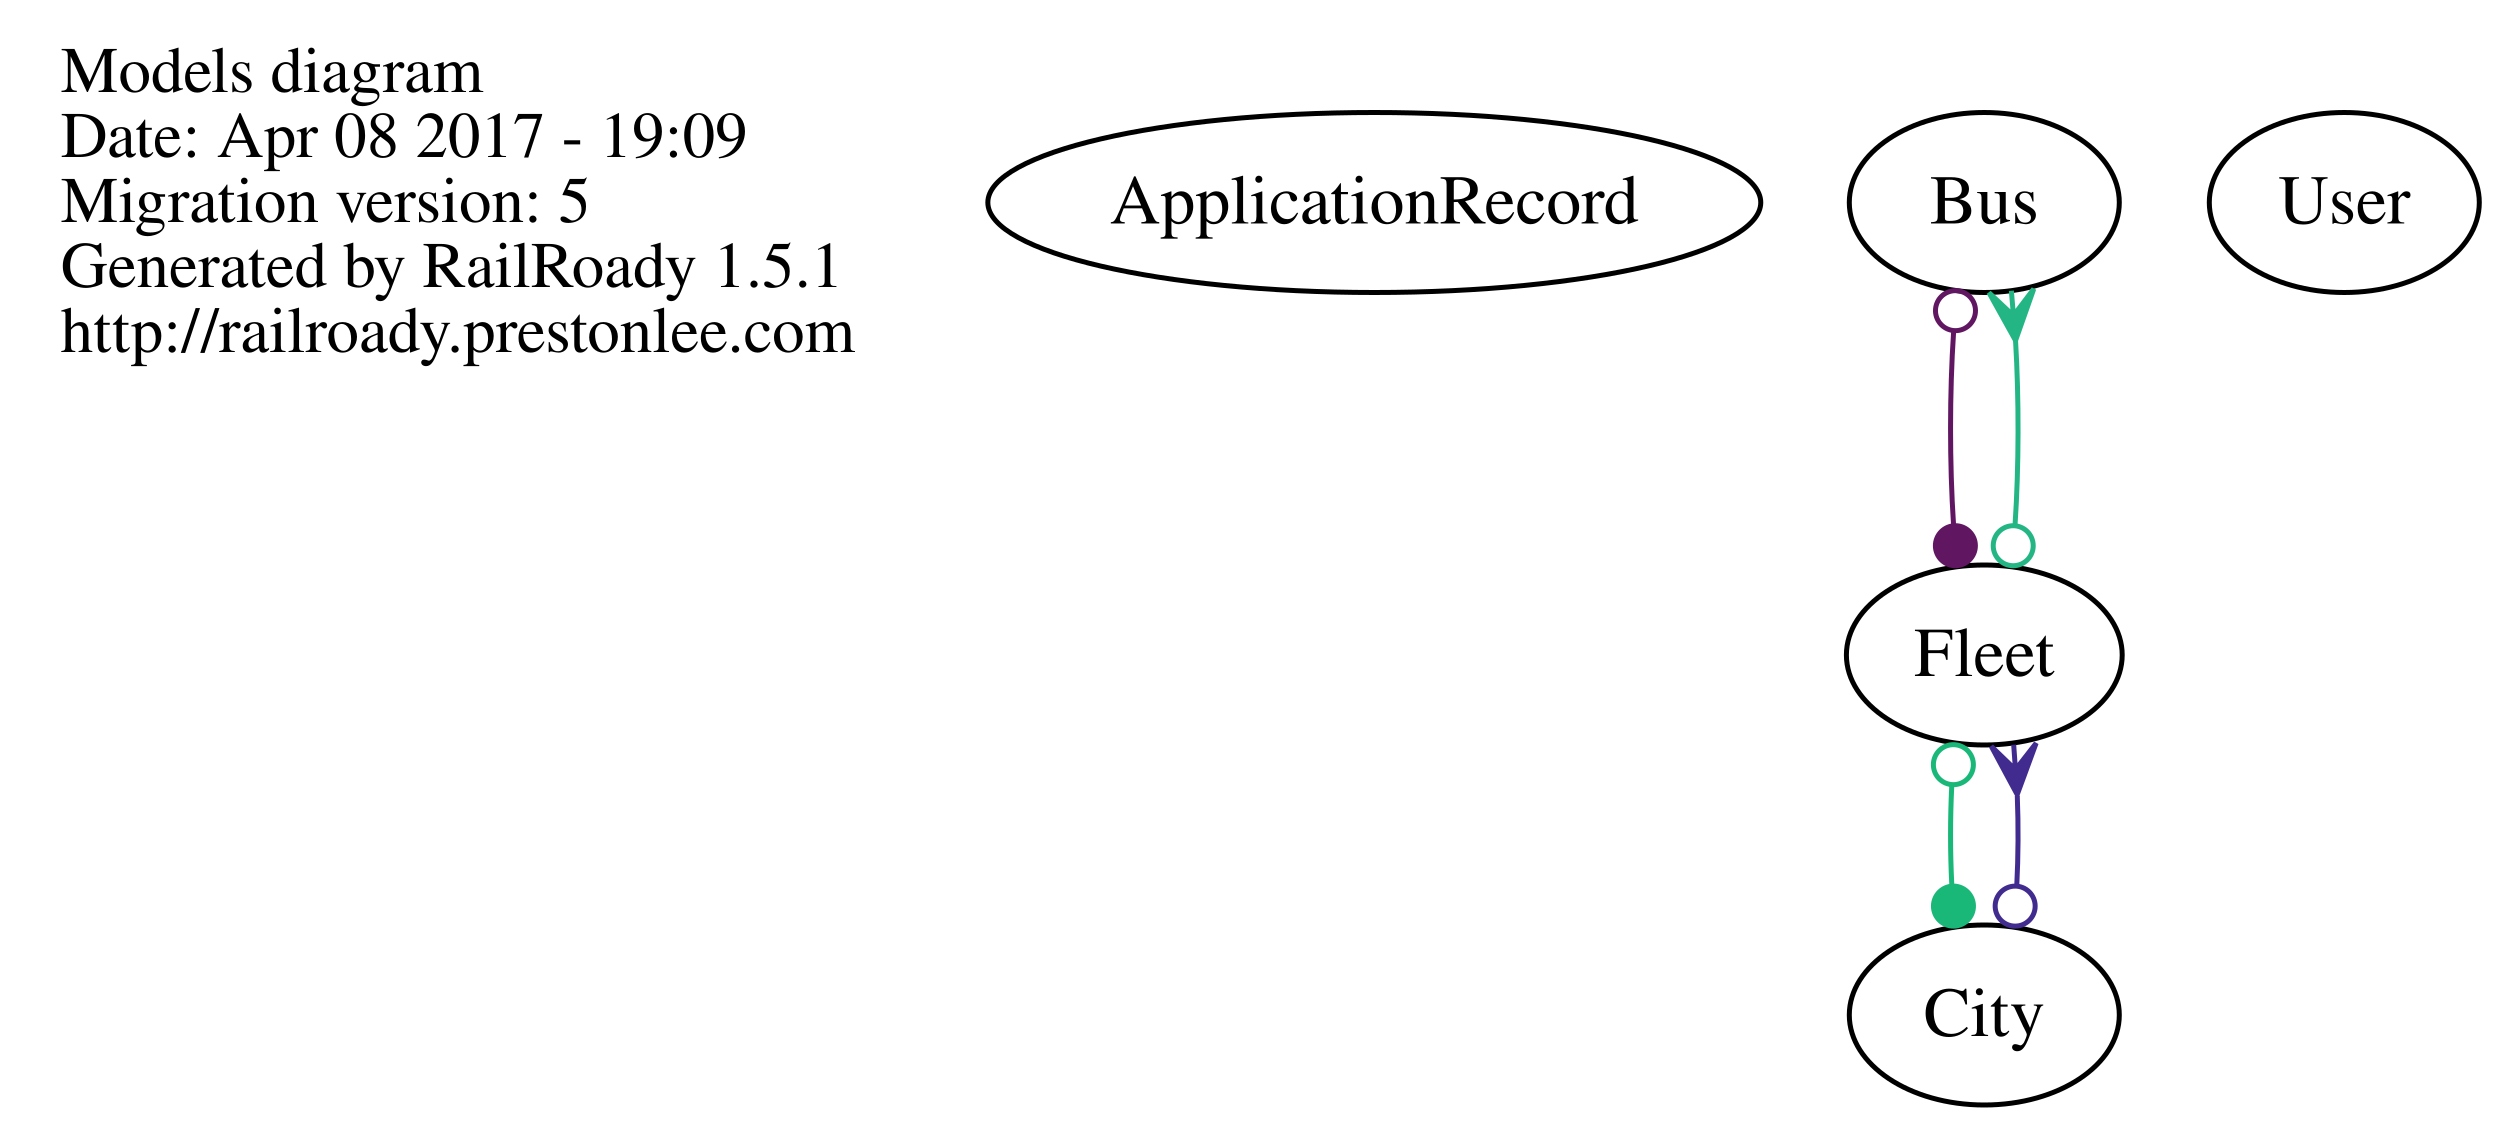
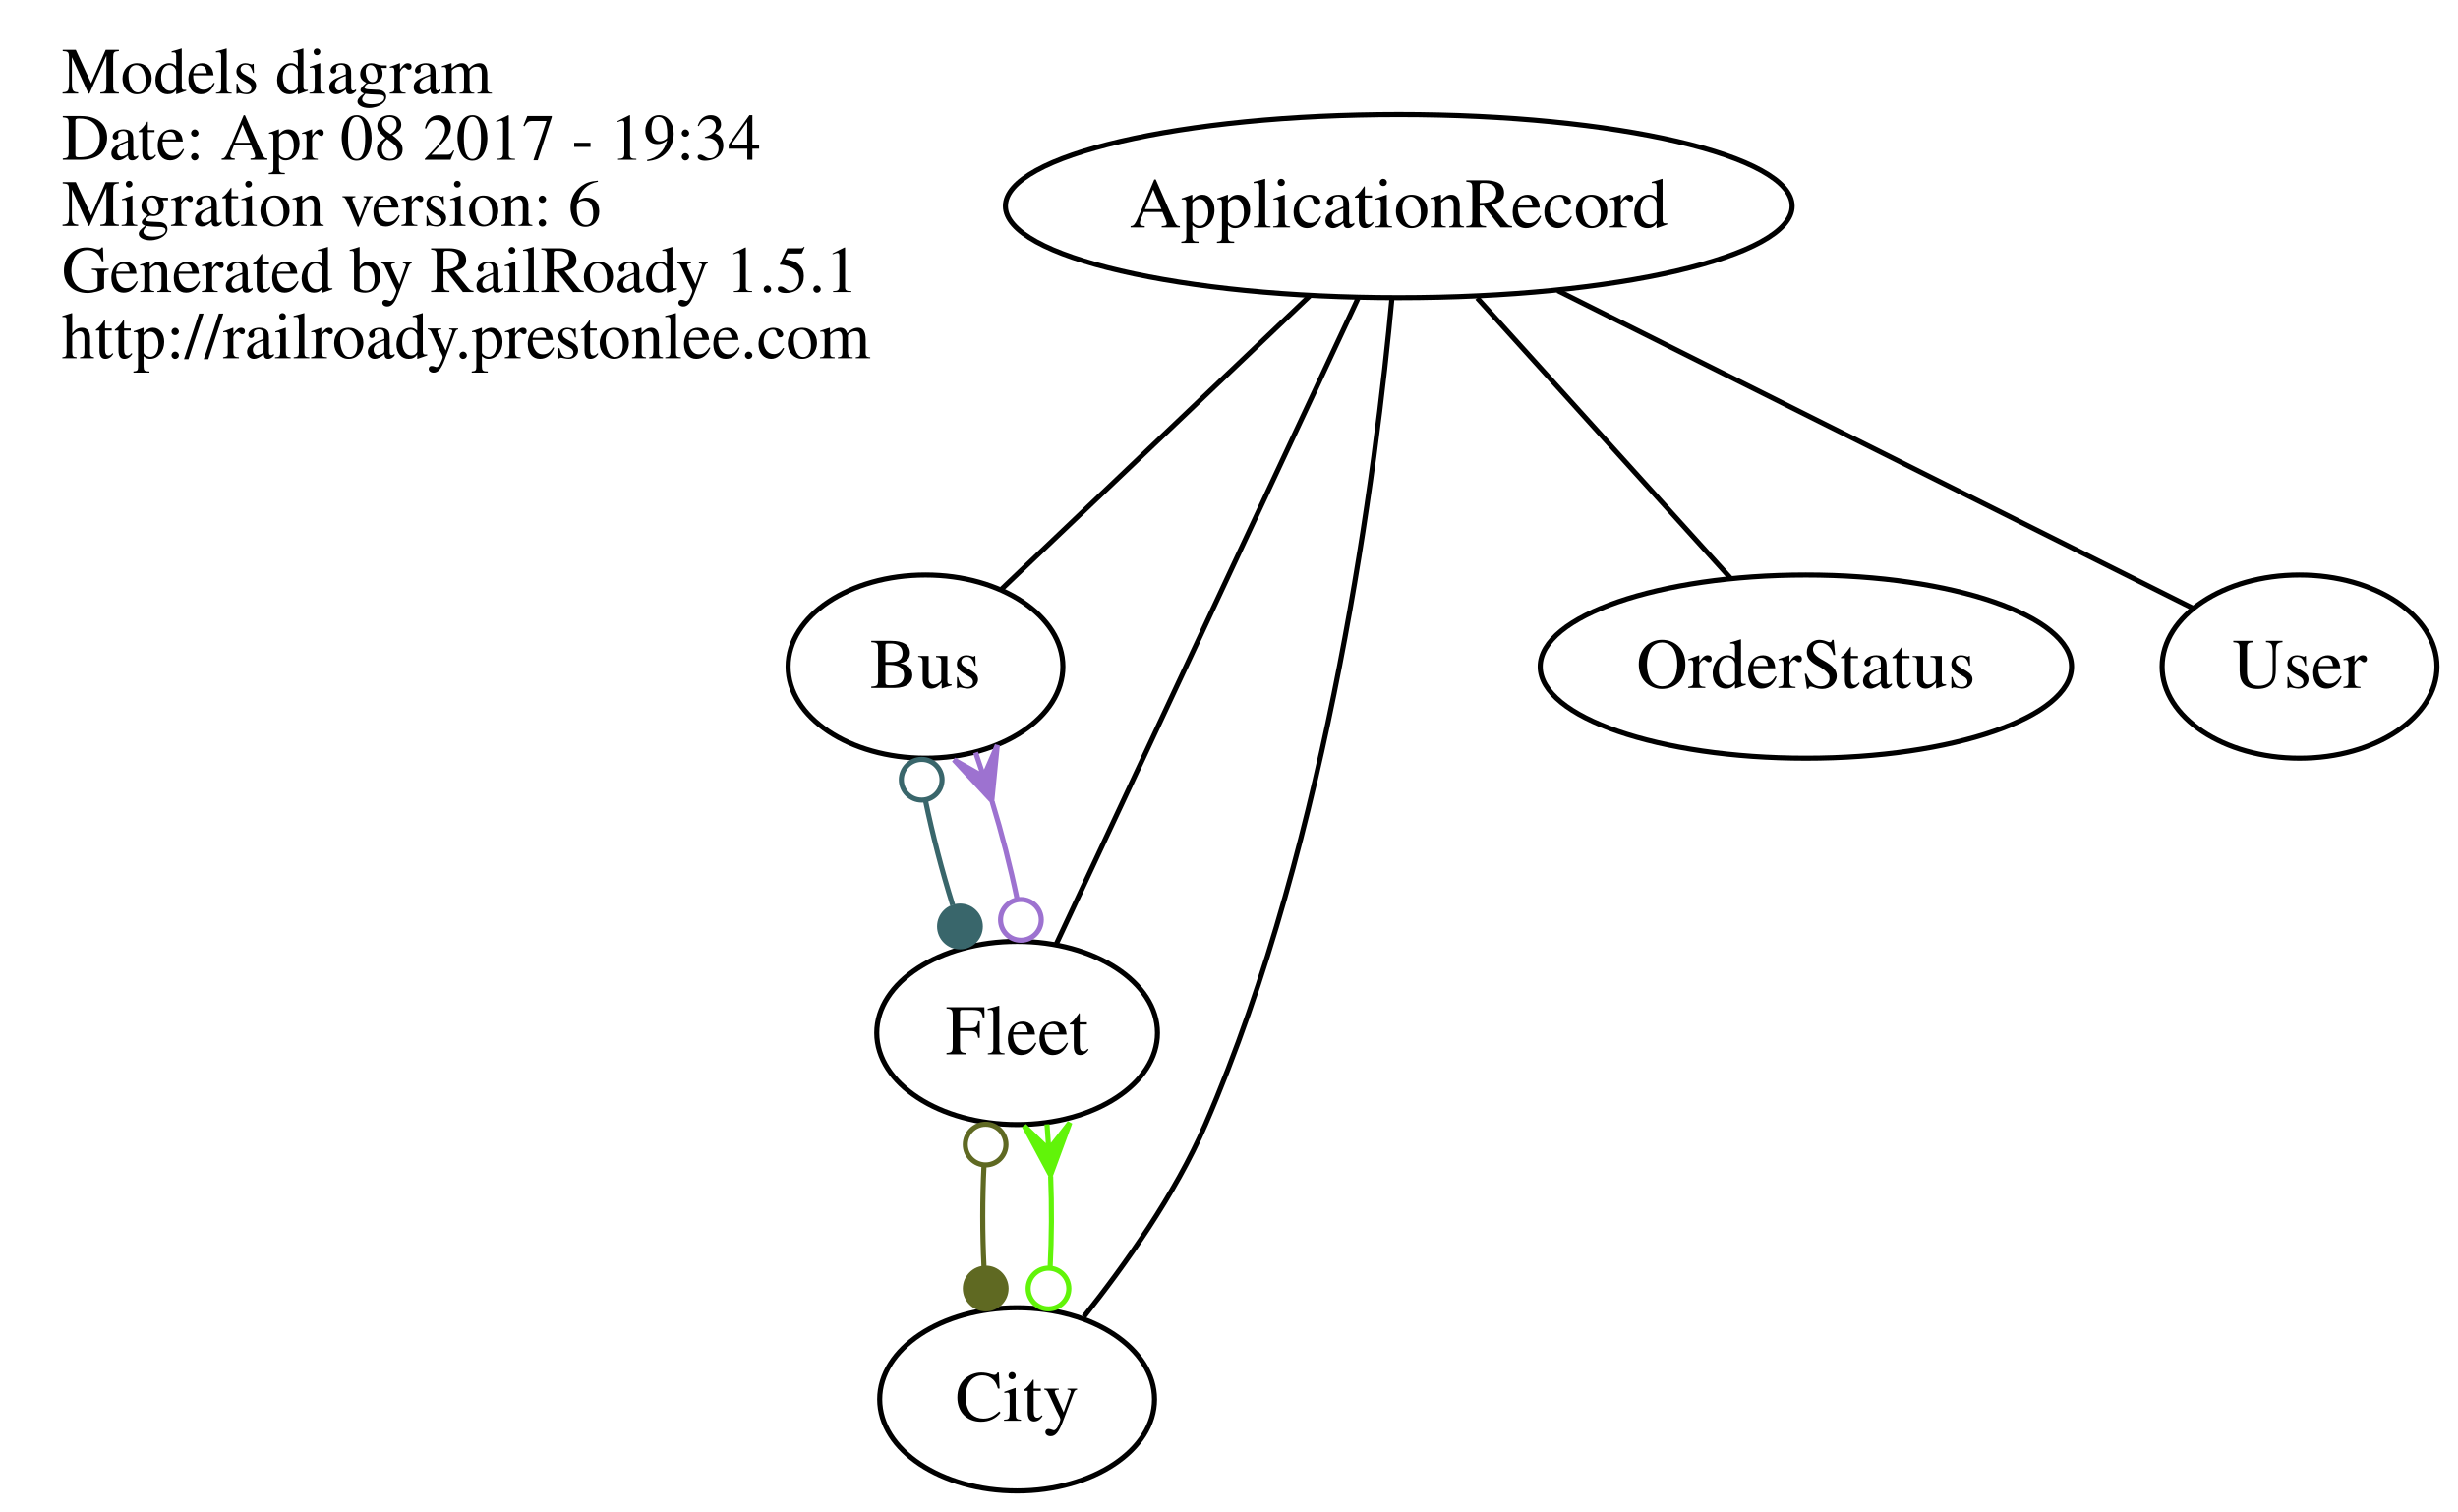
- <svg xmlns="http://www.w3.org/2000/svg" width="500pt" height="225pt" viewBox="0.00 0.00 499.72 225.00">
-   <g id="graph0" class="graph" transform="scale(1 1) rotate(0) translate(4 221)">
-     <polygon fill="none" stroke="none" points="-4,4 -4,-221 495.72,-221 495.72,4 -4,4" />
+ <svg xmlns="http://www.w3.org/2000/svg" width="483pt" height="297pt" viewBox="0.00 0.00 482.72 297.00">
+   <g id="graph0" class="graph" transform="scale(1 1) rotate(0) translate(4 293)">
+     <polygon fill="none" stroke="none" points="-4,4 -4,-293 478.72,-293 478.72,4 -4,4" />
    <g id="node1" class="node">
-       <text text-anchor="start" x="8" y="-202.6" font-family="Times,serif" font-size="13.00">Models diagram</text>
-       <text text-anchor="start" x="8" y="-189.6" font-family="Times,serif" font-size="13.00">Date: Apr 08 2017 - 19:09</text>
-       <text text-anchor="start" x="8" y="-176.6" font-family="Times,serif" font-size="13.00">Migration version: 5</text>
-       <text text-anchor="start" x="8" y="-163.6" font-family="Times,serif" font-size="13.00">Generated by RailRoady 1.5.1</text>
-       <text text-anchor="start" x="8" y="-150.6" font-family="Times,serif" font-size="13.00">http://railroady.prestonlee.com</text>
+       <text text-anchor="start" x="8" y="-274.6" font-family="Times,serif" font-size="13.00">Models diagram</text>
+       <text text-anchor="start" x="8" y="-261.6" font-family="Times,serif" font-size="13.00">Date: Apr 08 2017 - 19:34</text>
+       <text text-anchor="start" x="8" y="-248.6" font-family="Times,serif" font-size="13.00">Migration version: 6</text>
+       <text text-anchor="start" x="8" y="-235.6" font-family="Times,serif" font-size="13.00">Generated by RailRoady 1.5.1</text>
+       <text text-anchor="start" x="8" y="-222.6" font-family="Times,serif" font-size="13.00">http://railroady.prestonlee.com</text>
    </g>
    <g id="node2" class="node">
-       <ellipse fill="none" stroke="black" cx="270.72" cy="-180.5" rx="77.292" ry="18" />
-       <text text-anchor="middle" x="270.72" y="-176.3" font-family="Times,serif" font-size="14.00">ApplicationRecord</text>
+       <ellipse fill="none" stroke="black" cx="270.72" cy="-252.5" rx="77.292" ry="18" />
+       <text text-anchor="middle" x="270.72" y="-248.3" font-family="Times,serif" font-size="14.00">ApplicationRecord</text>
    </g>
    <g id="node3" class="node">
-       <ellipse fill="none" stroke="black" cx="392.72" cy="-180.5" rx="27" ry="18" />
-       <text text-anchor="middle" x="392.72" y="-176.3" font-family="Times,serif" font-size="14.00">Bus</text>
+       <ellipse fill="none" stroke="black" cx="177.72" cy="-162" rx="27" ry="18" />
+       <text text-anchor="middle" x="177.72" y="-157.8" font-family="Times,serif" font-size="14.00">Bus</text>
+     </g>
+     <g id="edge2" class="edge">
+       <path fill="none" stroke="black" d="M253.228,-234.854C235.759,-218.23 209.196,-192.953 192.678,-177.234" />
+     </g>
+     <g id="node4" class="node">
+       <ellipse fill="none" stroke="black" cx="195.72" cy="-18" rx="27" ry="18" />
+       <text text-anchor="middle" x="195.72" y="-13.8" font-family="Times,serif" font-size="14.00">City</text>
+     </g>
+     <g id="edge4" class="edge">
+       <path fill="none" stroke="black" d="M269.391,-234.486C266.353,-201.786 257.172,-128.406 232.72,-72 226.74,-58.203 216.882,-44.329 208.846,-34.238" />
    </g>
    <g id="node5" class="node">
-       <ellipse fill="none" stroke="black" cx="392.72" cy="-90" rx="27.58" ry="18" />
-       <text text-anchor="middle" x="392.72" y="-85.8" font-family="Times,serif" font-size="14.00">Fleet</text>
+       <ellipse fill="none" stroke="black" cx="195.72" cy="-90" rx="27.58" ry="18" />
+       <text text-anchor="middle" x="195.72" y="-85.8" font-family="Times,serif" font-size="14.00">Fleet</text>
+     </g>
+     <g id="edge7" class="edge">
+       <path fill="none" stroke="black" d="M262.694,-234.324C248.183,-203.27 217.766,-138.177 203.464,-107.572" />
+     </g>
+     <g id="node6" class="node">
+       <ellipse fill="none" stroke="black" cx="350.72" cy="-162" rx="52.202" ry="18" />
+       <text text-anchor="middle" x="350.72" y="-157.8" font-family="Times,serif" font-size="14.00">OrderStatus</text>
+     </g>
+     <g id="edge8" class="edge">
+       <path fill="none" stroke="black" d="M286.145,-234.436C300.493,-218.564 321.728,-195.073 335.884,-179.413" />
+     </g>
+     <g id="node7" class="node">
+       <ellipse fill="none" stroke="black" cx="447.72" cy="-162" rx="27" ry="18" />
+       <text text-anchor="middle" x="447.72" y="-157.8" font-family="Times,serif" font-size="14.00">User</text>
+     </g>
+     <g id="edge9" class="edge">
+       <path fill="none" stroke="black" d="M301.957,-235.882C337.883,-217.918 395.874,-188.923 426.769,-173.476" />
    </g>
    <g id="edge1" class="edge">
-       <path fill="none" stroke="#601661" d="M386.577,-154.558C385.773,-142.553 385.768,-128.189 386.563,-116.156" />
-       <ellipse fill="none" stroke="#601661" cx="386.957" cy="-158.869" rx="4" ry="4" />
-       <ellipse fill="#601661" stroke="#601661" cx="386.937" cy="-111.857" rx="4" ry="4" />
-     </g>
-     <g id="node4" class="node">
-       <ellipse fill="none" stroke="black" cx="392.72" cy="-18" rx="27" ry="18" />
-       <text text-anchor="middle" x="392.72" y="-13.8" font-family="Times,serif" font-size="14.00">City</text>
-     </g>
-     <g id="edge2" class="edge">
-       <path fill="none" stroke="#412b8e" d="M399.215,-43.926C399.517,-49.735 399.551,-55.948 399.317,-61.848" />
-       <ellipse fill="none" stroke="#412b8e" cx="398.892" cy="-39.777" rx="4" ry="4" />
-       <polygon fill="#412b8e" stroke="#412b8e" points="399.301,-62.08 394.11,-71.739 398.95,-67.067 398.598,-72.055 398.598,-72.055 398.598,-72.055 398.95,-67.067 403.087,-72.371 399.301,-62.08 399.301,-62.08" />
-     </g>
-     <g id="edge4" class="edge">
-       <path fill="none" stroke="#23b684" d="M398.878,-116.165C399.636,-127.638 399.666,-141.227 398.97,-152.87" />
-       <ellipse fill="none" stroke="#23b684" cx="398.504" cy="-111.857" rx="4" ry="4" />
-       <polygon fill="#23b684" stroke="#23b684" points="398.969,-152.889 393.647,-162.477 398.55,-157.871 398.132,-162.854 398.132,-162.854 398.132,-162.854 398.55,-157.871 402.616,-163.23 398.969,-152.889 398.969,-152.889" />
+       <path fill="none" stroke="#39666b" d="M177.716,-135.677C179.105,-128.985 180.978,-121.78 183.057,-115.151" />
+       <ellipse fill="none" stroke="#39666b" cx="176.972" cy="-139.762" rx="4" ry="4" />
+       <ellipse fill="#39666b" stroke="#39666b" cx="184.491" cy="-110.932" rx="4" ry="4" />
    </g>
    <g id="edge3" class="edge">
-       <path fill="none" stroke="#19b778" d="M386.214,-63.861C385.889,-57.449 385.889,-50.557 386.214,-44.145" />
-       <ellipse fill="none" stroke="#19b778" cx="386.536" cy="-68.067" rx="4" ry="4" />
-       <ellipse fill="#19b778" stroke="#19b778" cx="386.551" cy="-39.777" rx="4" ry="4" />
+       <path fill="none" stroke="#61f409" d="M202.215,-43.926C202.517,-49.735 202.551,-55.948 202.317,-61.848" />
+       <ellipse fill="none" stroke="#61f409" cx="201.892" cy="-39.777" rx="4" ry="4" />
+       <polygon fill="#61f409" stroke="#61f409" points="202.301,-62.08 197.11,-71.739 201.95,-67.067 201.598,-72.055 201.598,-72.055 201.598,-72.055 201.95,-67.067 206.087,-72.371 202.301,-62.08 202.301,-62.08" />
    </g>
-     <g id="node6" class="node">
-       <ellipse fill="none" stroke="black" cx="464.72" cy="-180.5" rx="27" ry="18" />
-       <text text-anchor="middle" x="464.72" y="-176.3" font-family="Times,serif" font-size="14.00">User</text>
+     <g id="edge6" class="edge">
+       <path fill="none" stroke="#9d72d0" d="M195.708,-116.398C194.419,-122.6 192.715,-129.237 190.818,-135.446" />
+       <ellipse fill="none" stroke="#9d72d0" cx="196.47" cy="-112.227" rx="4" ry="4" />
+       <polygon fill="#9d72d0" stroke="#9d72d0" points="190.753,-135.638 183.3,-143.681 189.159,-140.377 187.566,-145.116 187.566,-145.116 187.566,-145.116 189.159,-140.377 191.831,-146.55 190.753,-135.638 190.753,-135.638" />
+     </g>
+     <g id="edge5" class="edge">
+       <path fill="none" stroke="#5f6922" d="M189.214,-63.861C188.889,-57.449 188.889,-50.557 189.214,-44.145" />
+       <ellipse fill="none" stroke="#5f6922" cx="189.536" cy="-68.067" rx="4" ry="4" />
+       <ellipse fill="#5f6922" stroke="#5f6922" cx="189.551" cy="-39.777" rx="4" ry="4" />
    </g>
  </g>
</svg>
